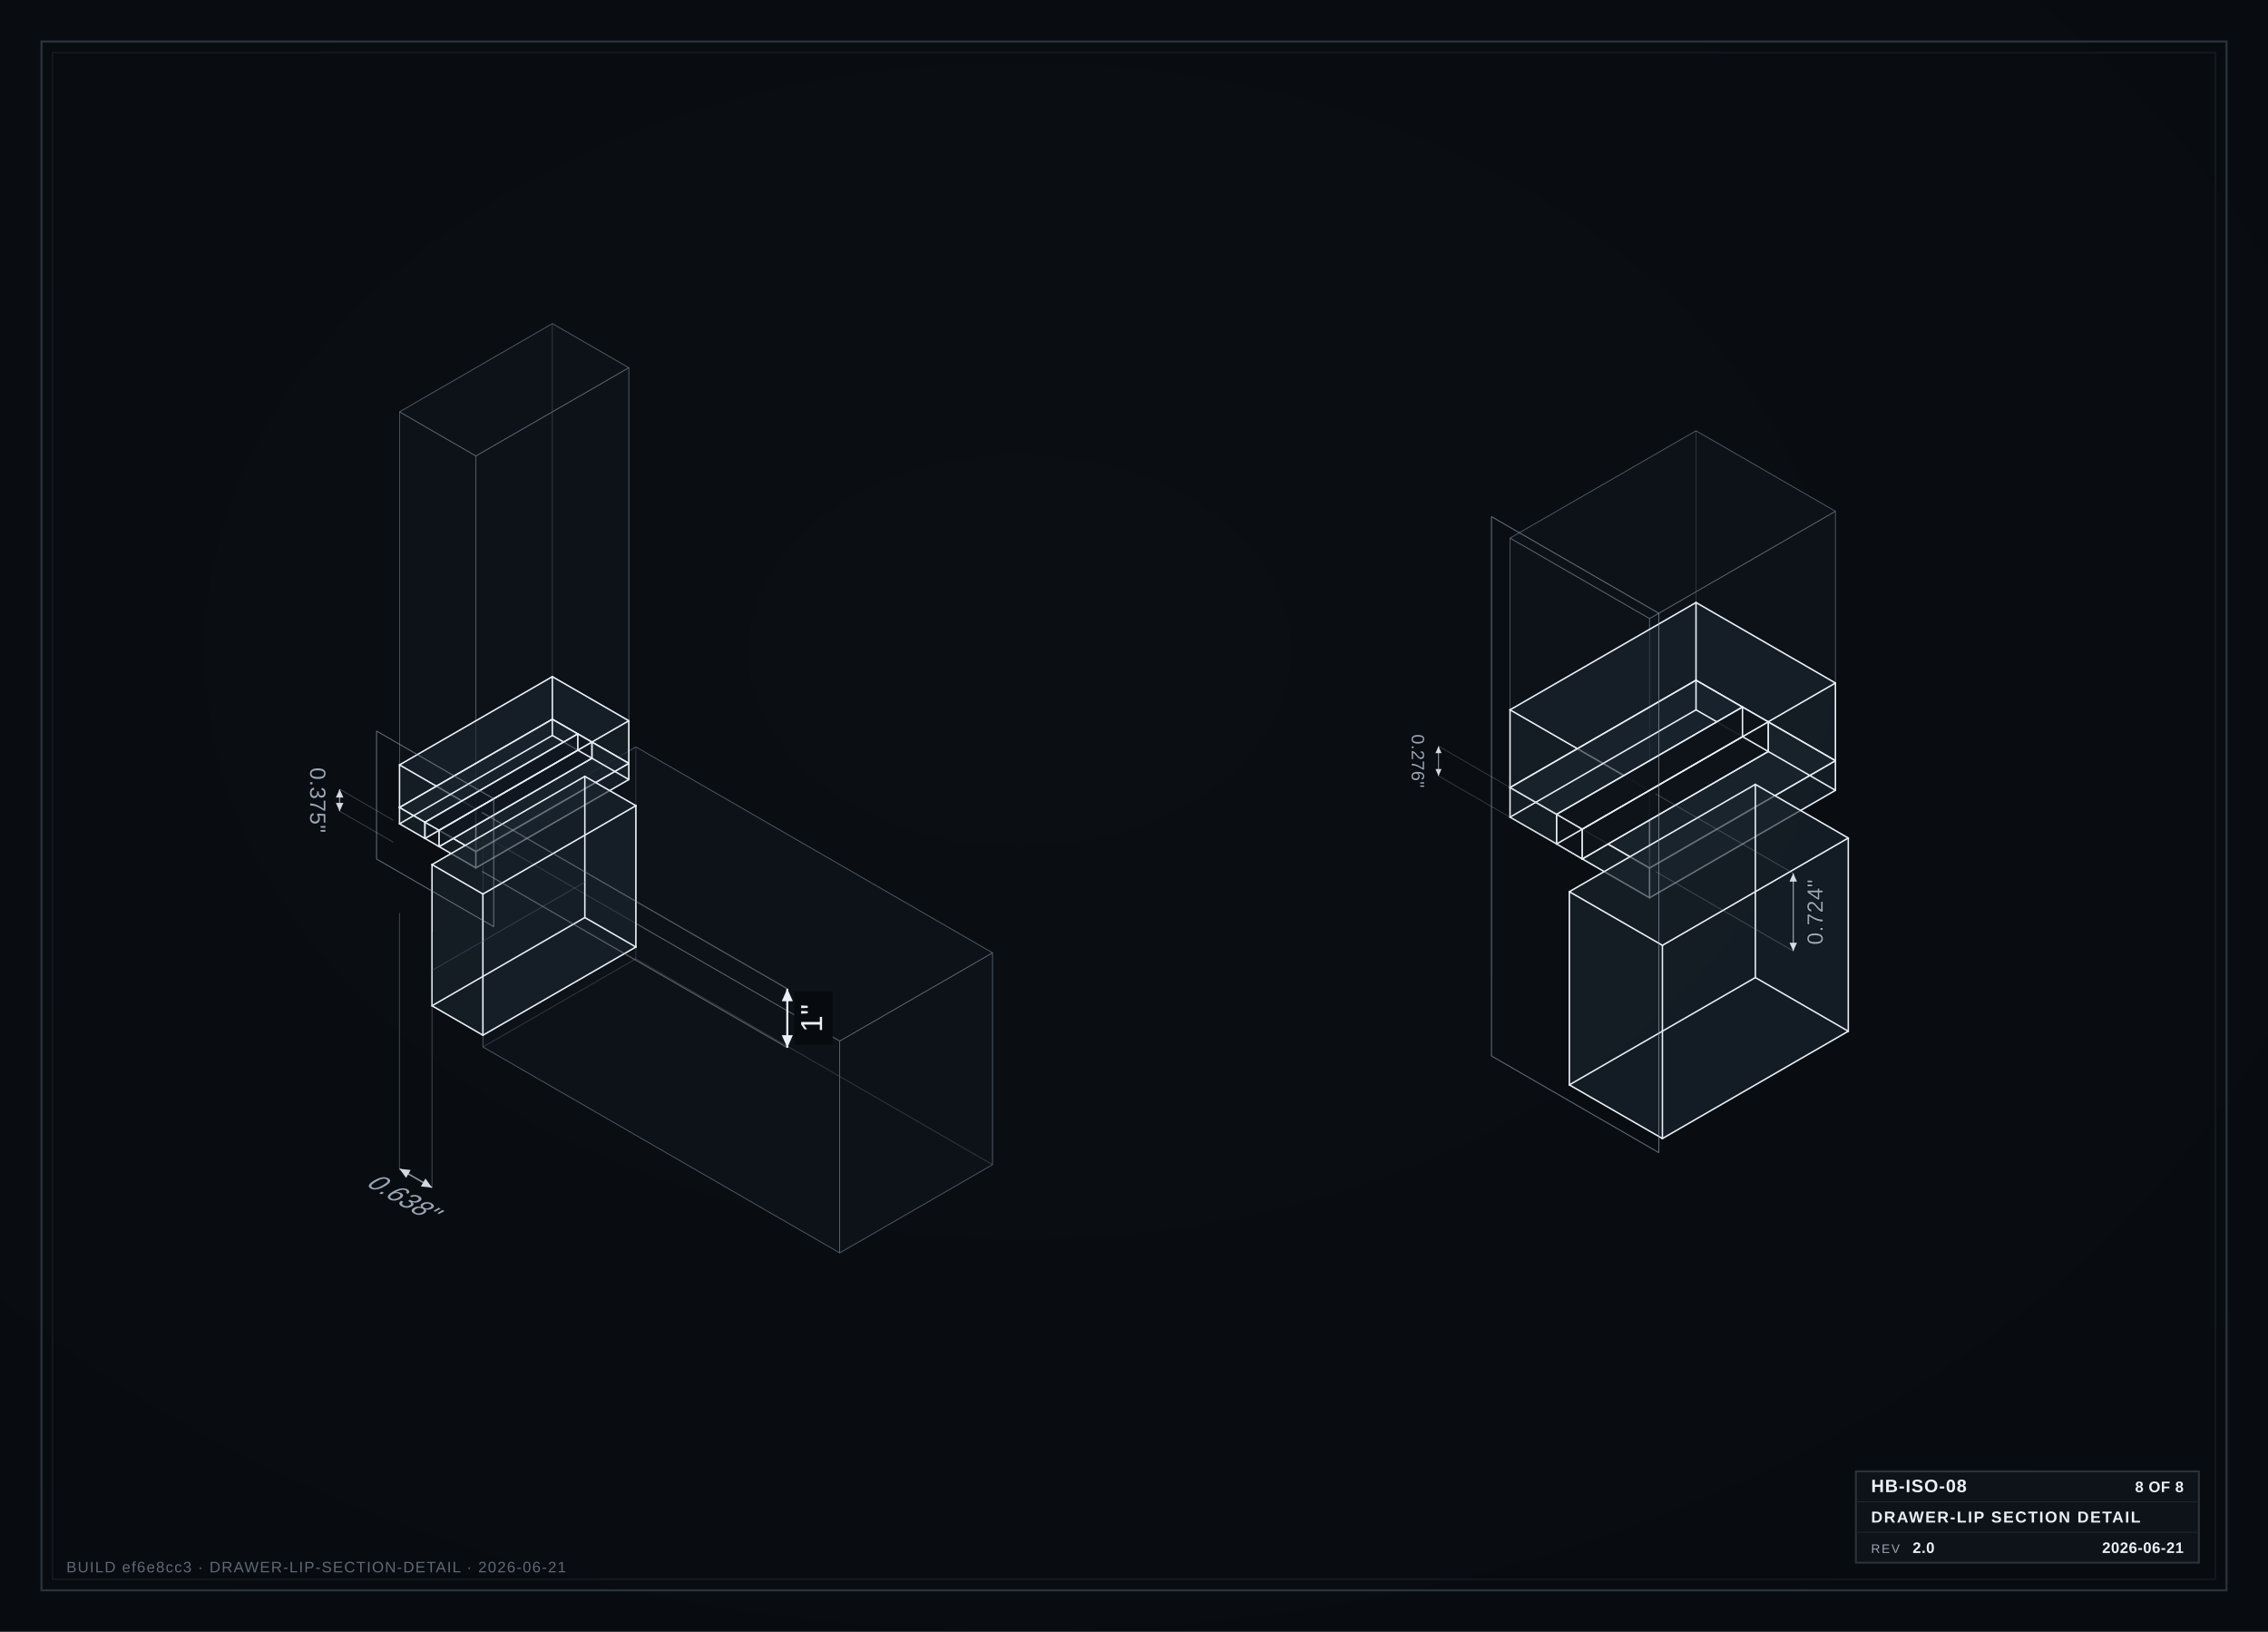
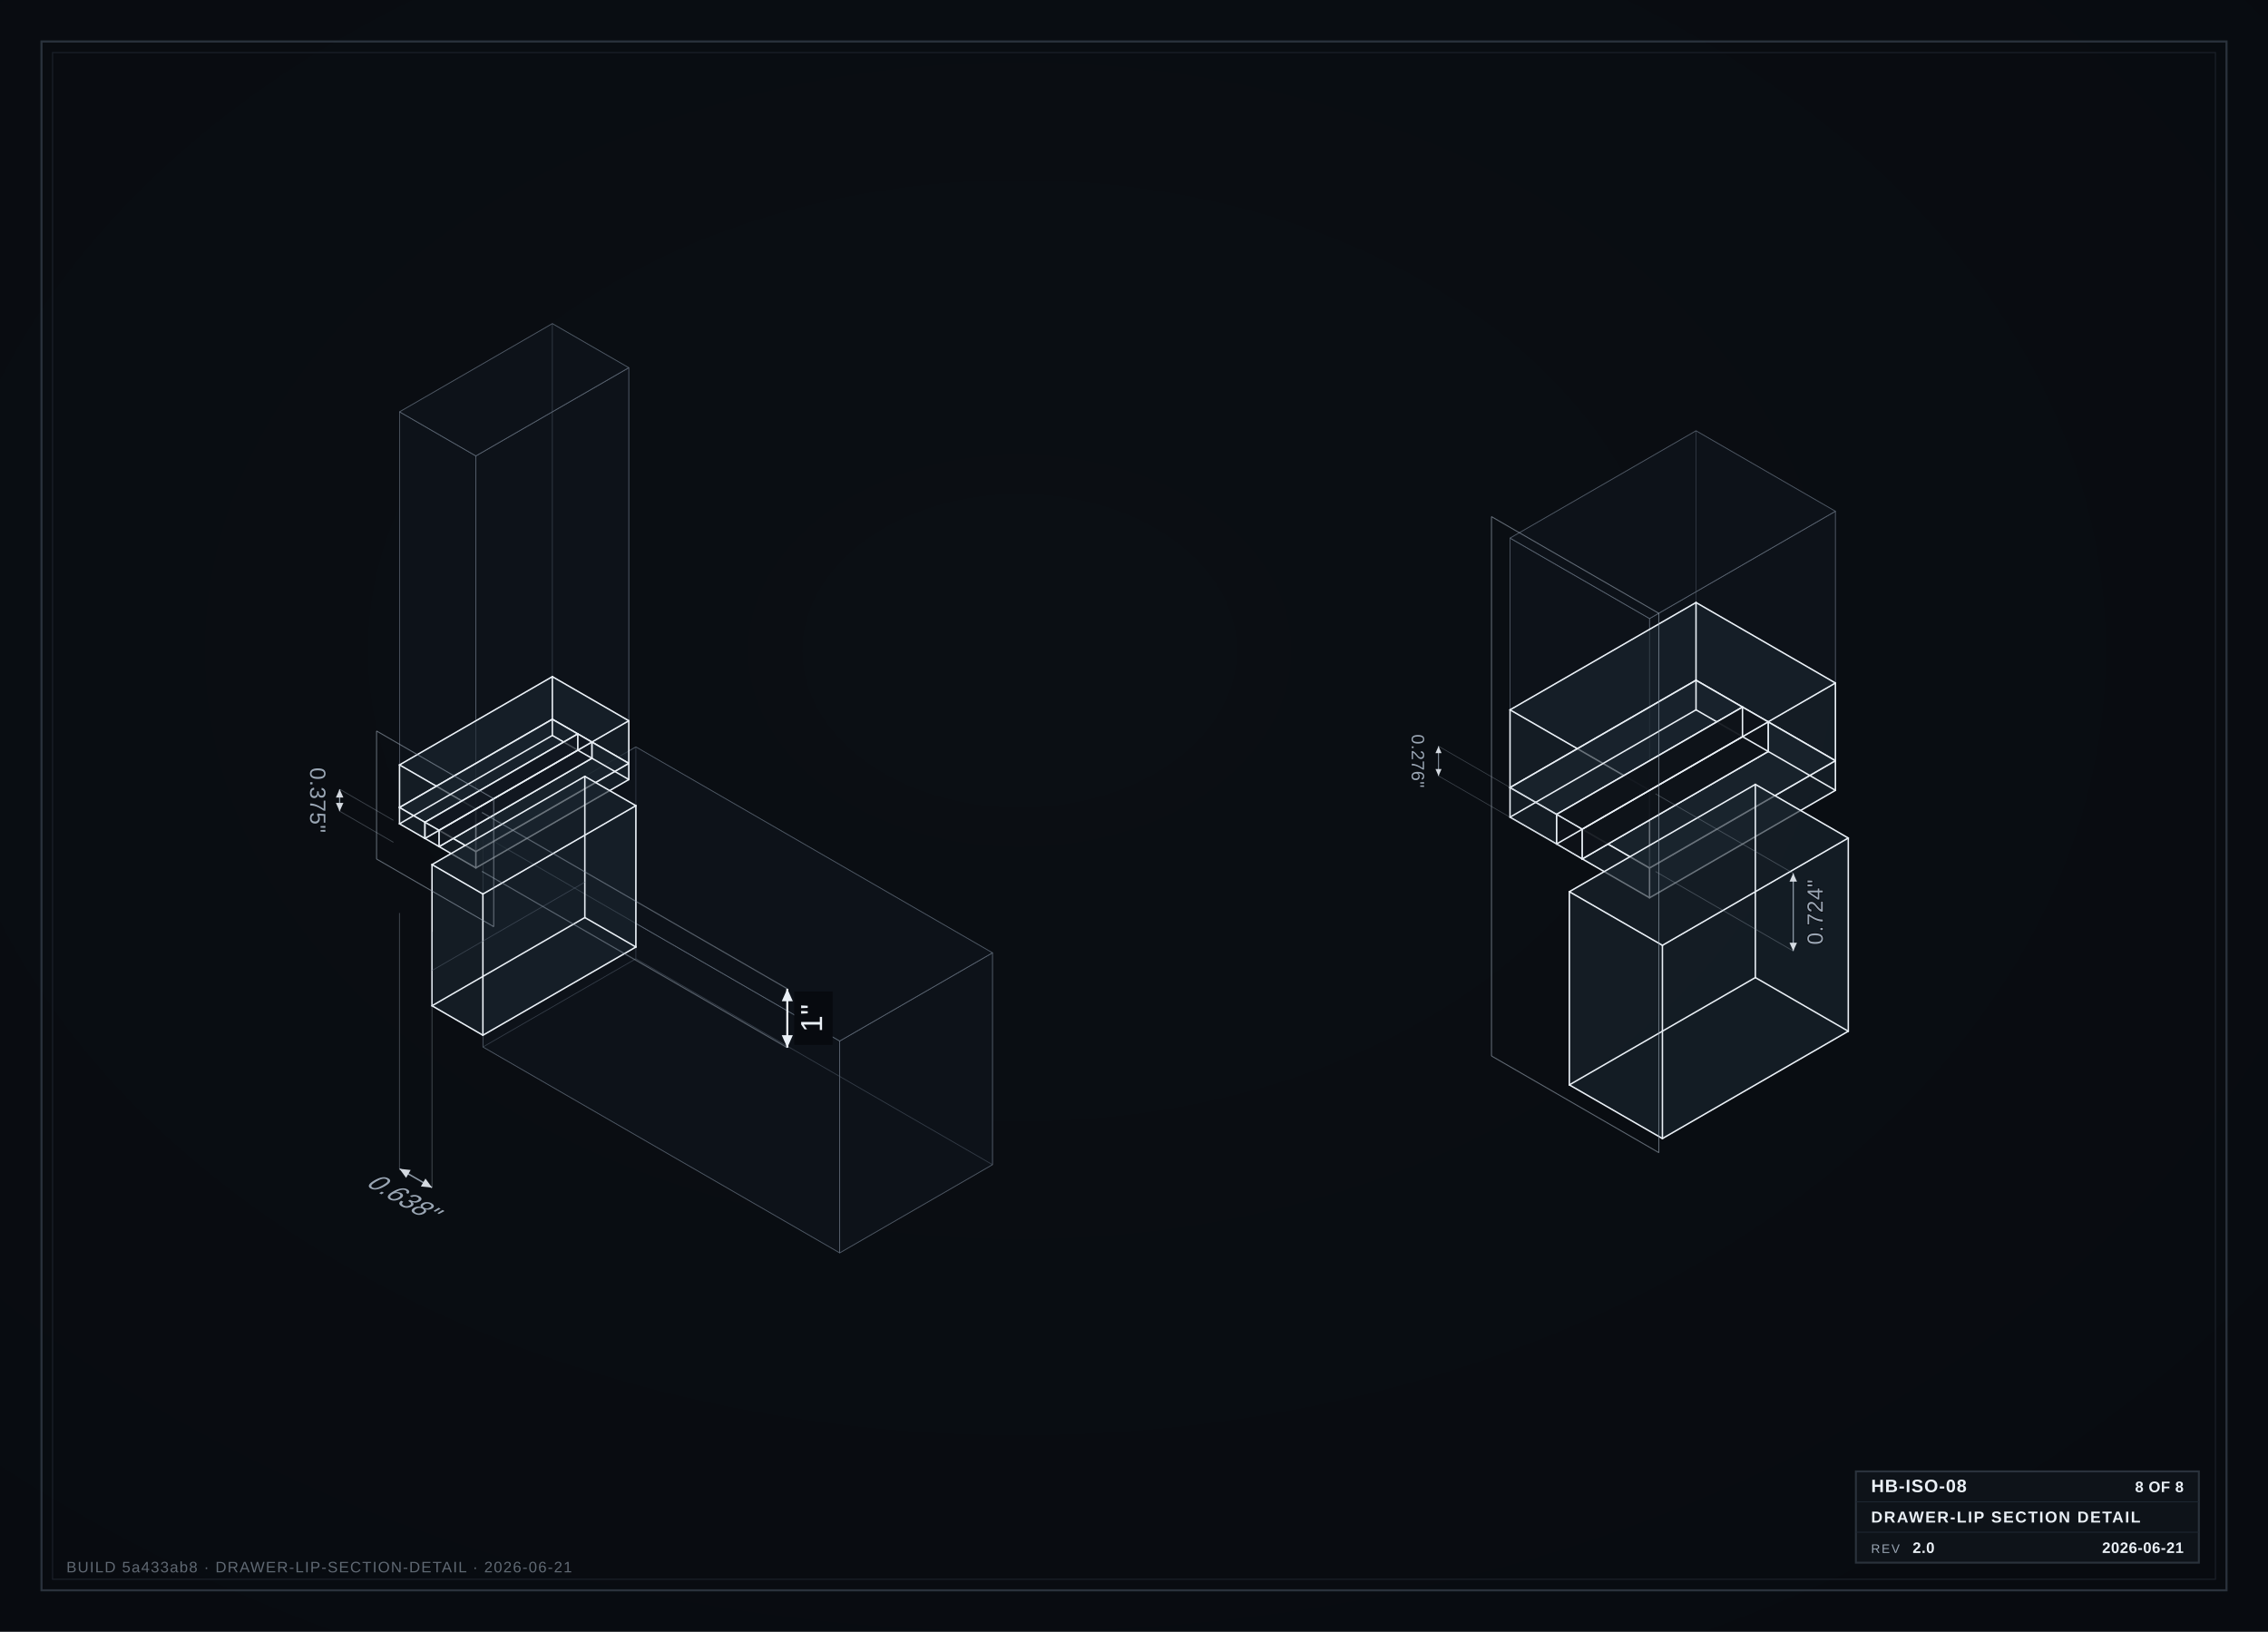
<svg xmlns="http://www.w3.org/2000/svg" viewBox="0 0 1640 1180" data-bf-class="new-world-isometric" data-bf-sheet="drawer-lip-section-detail" data-bf-view="multi-panel">
  <defs>
    <radialGradient id="bg" cx="0.45" cy="0.4" r="0.95">
      <stop offset="0" stop-color="#0B0F14" />
      <stop offset="1" stop-color="#070A0F" />
    </radialGradient>
    <marker id="dimArrow-primary" markerWidth="11" markerHeight="10" refX="9" refY="4" orient="auto-start-reverse" markerUnits="userSpaceOnUse">
      <path d="M0,0 L9,4 L0,8 Z" fill="#EAF0F6" />
    </marker>
    <marker id="dimArrow-secondary" markerWidth="9.4" markerHeight="8.6" refX="7.4" refY="3.3" orient="auto-start-reverse" markerUnits="userSpaceOnUse">
      <path d="M0,0 L7.4,3.3 L0,6.6 Z" fill="#EAF0F6" />
    </marker>
    <marker id="dimArrow-tight" markerWidth="8" markerHeight="7.4" refX="6" refY="2.7" orient="auto-start-reverse" markerUnits="userSpaceOnUse">
      <path d="M0,0 L6,2.7 L0,5.4 Z" fill="#EAF0F6" />
    </marker>
    <marker id="dimArrow-micro" markerWidth="7" markerHeight="6.4" refX="5" refY="2.2" orient="auto-start-reverse" markerUnits="userSpaceOnUse">
      <path d="M0,0 L5,2.2 L0,4.4 Z" fill="#EAF0F6" />
    </marker>
    <style>
      .face   { fill:#1B2530; fill-opacity:0.62; stroke:#9AA6B4; stroke-width:0.5; stroke-opacity:0.5; stroke-linejoin:round; }
      .faceDk { fill:#0E141C; fill-opacity:0.72; stroke:#9AA6B4; stroke-width:0.5; stroke-opacity:0.4; stroke-linejoin:round; }
      .spk    { fill:#0E1218; fill-opacity:0.92; stroke:#9AA6B4; stroke-width:0.6; }
      .metal  { fill:none; stroke:#8B95A1; stroke-width:0.9; }
      .edge   { stroke:#EAF0F6;  stroke-width:1.05; fill:none; stroke-linecap:round; stroke-linejoin:round; }
      .edgeS  { stroke:#9AA6B4; stroke-width:0.7;  fill:none; opacity:0.6; }
      .edgeF  { stroke:#5A6675; stroke-width:0.55; fill:none; opacity:0.5; }
      .explode { stroke:#9AA6B4; stroke-width:0.7; fill:none; stroke-dasharray:2 6; stroke-linecap:round; opacity:0.55; }
      .dimline-primary { stroke:#EAF0F6; stroke-width:1.5; }
      .dimline-secondary { stroke:#9AA6B4; stroke-width:1.05; opacity:0.9; }
      .dimline-tight { stroke:#9AA6B4; stroke-width:0.85; opacity:0.9; }
      .dimline-micro { stroke:#9AA6B4; stroke-width:0.7; opacity:0.9; }
      .ext-primary { stroke:#9AA6B4; stroke-width:0.8; opacity:0.5; }
      .ext-secondary { stroke:#9AA6B4; stroke-width:0.7; opacity:0.35; }
      .ext-tight { stroke:#9AA6B4; stroke-width:0.6; opacity:0.35; }
      .ext-micro { stroke:#9AA6B4; stroke-width:0.5; opacity:0.35; }
      .dimKnockout { fill:#070A0F; stroke:none; }
      /* dimension typography — the ONLY three sizes (07 §3B). The thin halo is ANTI-ALIAS support only, never
         line clearance: the dim line is broken around the number (or the number sits outside it), so no line
         ever runs beneath a glyph. */
      .dimtext { fill:#EAF0F6; font-family:"Helvetica Neue","Segoe UI",Arial,system-ui,sans-serif; letter-spacing:0.3px; paint-order:stroke; stroke:#070A0F; stroke-width:1.1px; }
      .dimP { font-size:22px; }
      .dimS { font-size:18px; fill:#9AA6B4; }
      .dimT { font-size:16px; fill:#9AA6B4; }
      .dimM { font-size:13px; fill:#9AA6B4; }
      /* COMPACT title-block typography (07 §3B): the drawing title lives ONLY here (no top sheet title); the
         title is class="ttl" so it is exempt from the descriptive-label scan and the proof's text.ttl probe. */
      .ttl   { fill:#EAF0F6;    font-family:"Helvetica Neue","Segoe UI",Arial,system-ui,sans-serif; font-size:11.5px; letter-spacing:1px; font-weight:600; }
      .tnum  { fill:#EAF0F6;    font-family:"Helvetica Neue","Segoe UI",Arial,system-ui,sans-serif; font-size:13px; letter-spacing:0.6px; font-weight:700; }
      .tlab  { fill:#9AA6B4; font-family:"Helvetica Neue","Segoe UI",Arial,system-ui,sans-serif; font-size:9px;  letter-spacing:1.1px; }
      .tval  { fill:#EAF0F6;    font-family:"Helvetica Neue","Segoe UI",Arial,system-ui,sans-serif; font-size:11px; letter-spacing:0.3px; font-weight:600; }
      .wm    { fill:#9AA6B4; font-family:"Helvetica Neue","Segoe UI",Arial,system-ui,sans-serif; font-size:11px; letter-spacing:0.8px; opacity:0.6; }
    </style>
  </defs>
  <rect x="0" y="0" width="1640" height="1180" fill="url(#bg)" />
  <rect x="30" y="30" width="1580" height="1120" fill="none" stroke="#2A323C" stroke-width="1.5" />
  <rect x="38" y="38" width="1564" height="1104" fill="none" stroke="#1A2029" stroke-width="0.8" />
  <g id="iso-model">
    <path d="M288.9,553.1 L344.1,585 L344.1,329.7 L288.9,297.8 Z" class="faceDk" />
    <path d="M454.7,521.2 L344.1,585 L344.1,329.7 L454.7,265.9 Z" class="faceDk" />
    <path d="M399.4,234 L454.7,265.9 L344.1,329.7 L288.9,297.8 Z" class="faceDk" />
    <line x1="399.4" y1="489.3" x2="454.7" y2="521.2" class="edgeF" />
    <line x1="454.7" y1="521.2" x2="454.7" y2="265.9" class="edgeF" />
    <line x1="454.7" y1="265.9" x2="399.4" y2="234" class="edgeF" />
    <line x1="399.4" y1="234" x2="399.4" y2="489.3" class="edgeF" />
    <line x1="288.9" y1="553.1" x2="344.1" y2="585" class="edgeF" />
    <line x1="344.1" y1="585" x2="344.1" y2="329.7" class="edgeF" />
    <line x1="344.1" y1="329.7" x2="288.9" y2="297.8" class="edgeF" />
    <line x1="288.9" y1="297.8" x2="288.9" y2="553.1" class="edgeF" />
    <line x1="399.4" y1="489.3" x2="288.9" y2="553.1" class="edgeF" />
    <line x1="454.7" y1="521.2" x2="344.1" y2="585" class="edgeF" />
    <line x1="454.7" y1="265.9" x2="344.1" y2="329.7" class="edgeF" />
    <line x1="399.4" y1="234" x2="288.9" y2="297.8" class="edgeF" />
    <path d="M349.2,757.1 L607.2,906 L607.2,752.8 L349.2,603.9 Z" class="faceDk" />
    <path d="M717.7,842.2 L607.2,906 L607.2,752.8 L717.7,689 Z" class="faceDk" />
    <path d="M459.8,540.1 L717.7,689 L607.2,752.8 L349.2,603.9 Z" class="faceDk" />
    <line x1="459.8" y1="693.3" x2="717.7" y2="842.2" class="edgeF" />
    <line x1="717.7" y1="842.2" x2="717.7" y2="689" class="edgeF" />
    <line x1="717.7" y1="689" x2="459.8" y2="540.1" class="edgeF" />
    <line x1="459.8" y1="540.1" x2="459.8" y2="693.3" class="edgeF" />
    <line x1="349.2" y1="757.1" x2="607.2" y2="906" class="edgeF" />
    <line x1="607.2" y1="906" x2="607.2" y2="752.8" class="edgeF" />
    <line x1="607.2" y1="752.8" x2="349.2" y2="603.9" class="edgeF" />
    <line x1="349.2" y1="603.9" x2="349.2" y2="757.1" class="edgeF" />
    <line x1="459.8" y1="693.3" x2="349.2" y2="757.1" class="edgeF" />
    <line x1="717.7" y1="842.2" x2="607.2" y2="906" class="edgeF" />
    <line x1="717.7" y1="689" x2="607.2" y2="752.8" class="edgeF" />
    <line x1="459.8" y1="540.1" x2="349.2" y2="603.9" class="edgeF" />
    <path d="M288.9,583.9 L344.1,615.8 L344.1,585 L288.9,553.1 Z" class="face" />
    <path d="M454.7,552 L344.1,615.8 L344.1,585 L454.7,521.2 Z" class="face" />
    <path d="M399.4,489.3 L454.7,521.2 L344.1,585 L288.9,553.1 Z" class="face" />
    <line x1="399.4" y1="520.1" x2="454.7" y2="552" class="edge" />
    <line x1="454.7" y1="552" x2="454.7" y2="521.2" class="edge" />
    <line x1="454.7" y1="521.2" x2="399.4" y2="489.3" class="edge" />
    <line x1="399.4" y1="489.3" x2="399.4" y2="520.1" class="edge" />
    <line x1="288.9" y1="583.9" x2="344.1" y2="615.8" class="edge" />
    <line x1="344.1" y1="615.8" x2="344.1" y2="585" class="edge" />
    <line x1="344.1" y1="585" x2="288.9" y2="553.1" class="edge" />
    <line x1="288.9" y1="553.1" x2="288.9" y2="583.9" class="edge" />
    <line x1="399.4" y1="520.1" x2="288.9" y2="583.9" class="edge" />
    <line x1="454.7" y1="552" x2="344.1" y2="615.8" class="edge" />
    <line x1="454.7" y1="521.2" x2="344.1" y2="585" class="edge" />
    <line x1="399.4" y1="489.3" x2="288.9" y2="553.1" class="edge" />
    <path d="M288.9,595.7 L307.3,606.3 L307.3,594.6 L288.9,583.9 Z" class="face" />
    <path d="M417.8,542.5 L307.3,606.3 L307.3,594.6 L417.8,530.7 Z" class="face" />
    <path d="M399.4,520.1 L417.8,530.7 L307.3,594.6 L288.9,583.9 Z" class="face" />
    <line x1="399.4" y1="531.8" x2="417.8" y2="542.5" class="edge" />
    <line x1="417.8" y1="542.5" x2="417.8" y2="530.7" class="edge" />
    <line x1="417.8" y1="530.7" x2="399.4" y2="520.1" class="edge" />
    <line x1="399.4" y1="520.1" x2="399.4" y2="531.8" class="edge" />
    <line x1="288.9" y1="595.7" x2="307.3" y2="606.3" class="edge" />
    <line x1="307.3" y1="606.3" x2="307.3" y2="594.6" class="edge" />
    <line x1="307.3" y1="594.6" x2="288.9" y2="583.9" class="edge" />
    <line x1="288.9" y1="583.9" x2="288.9" y2="595.7" class="edge" />
    <line x1="399.4" y1="531.8" x2="288.9" y2="595.7" class="edge" />
    <line x1="417.8" y1="542.5" x2="307.3" y2="606.3" class="edge" />
    <line x1="417.8" y1="530.7" x2="307.3" y2="594.6" class="edge" />
    <line x1="399.4" y1="520.1" x2="288.9" y2="583.9" class="edge" />
    <path d="M317.5,612.2 L344.1,627.6 L344.1,615.8 L317.5,600.4 Z" class="face" />
    <path d="M454.7,563.7 L344.1,627.6 L344.1,615.8 L454.7,552 Z" class="face" />
    <path d="M428,536.6 L454.7,552 L344.1,615.8 L317.5,600.4 Z" class="face" />
    <line x1="428" y1="548.3" x2="454.7" y2="563.7" class="edge" />
    <line x1="454.7" y1="563.7" x2="454.7" y2="552" class="edge" />
    <line x1="454.7" y1="552" x2="428" y2="536.6" class="edge" />
    <line x1="428" y1="536.6" x2="428" y2="548.3" class="edge" />
    <line x1="317.5" y1="612.2" x2="344.1" y2="627.6" class="edge" />
    <line x1="344.1" y1="627.6" x2="344.1" y2="615.8" class="edge" />
    <line x1="344.1" y1="615.8" x2="317.5" y2="600.4" class="edge" />
    <line x1="317.5" y1="600.4" x2="317.5" y2="612.2" class="edge" />
    <line x1="428" y1="548.3" x2="317.5" y2="612.2" class="edge" />
    <line x1="454.7" y1="563.7" x2="344.1" y2="627.6" class="edge" />
    <line x1="454.7" y1="552" x2="344.1" y2="615.8" class="edge" />
    <line x1="428" y1="536.6" x2="317.5" y2="600.4" class="edge" />
    <path d="M307.3,606.3 L317.5,612.2 L317.5,600.4 L307.3,594.6 Z" class="faceDk" />
    <path d="M428,548.3 L317.5,612.2 L317.5,600.4 L428,536.6 Z" class="faceDk" />
    <path d="M417.8,530.7 L428,536.6 L317.5,600.4 L307.3,594.6 Z" class="faceDk" />
    <line x1="417.8" y1="542.5" x2="428" y2="548.3" class="edge" />
    <line x1="428" y1="548.3" x2="428" y2="536.6" class="edge" />
    <line x1="428" y1="536.6" x2="417.8" y2="530.7" class="edge" />
    <line x1="417.8" y1="530.7" x2="417.8" y2="542.5" class="edge" />
    <line x1="307.3" y1="606.3" x2="317.5" y2="612.2" class="edge" />
    <line x1="317.5" y1="612.2" x2="317.5" y2="600.4" class="edge" />
    <line x1="317.5" y1="600.4" x2="307.3" y2="594.6" class="edge" />
    <line x1="307.3" y1="594.6" x2="307.3" y2="606.3" class="edge" />
    <line x1="417.8" y1="542.5" x2="307.3" y2="606.3" class="edge" />
    <line x1="428" y1="548.3" x2="317.5" y2="612.2" class="edge" />
    <line x1="428" y1="536.6" x2="317.5" y2="600.4" class="edge" />
    <line x1="417.8" y1="530.7" x2="307.3" y2="594.6" class="edge" />
    <path d="M312.4,727.3 L349.2,748.6 L349.2,646.5 L312.4,625.2 Z" class="face" />
    <path d="M459.8,684.8 L349.2,748.6 L349.2,646.5 L459.8,582.6 Z" class="face" />
    <path d="M422.9,561.4 L459.8,582.6 L349.2,646.5 L312.4,625.2 Z" class="face" />
    <line x1="422.9" y1="663.5" x2="459.8" y2="684.8" class="edge" />
    <line x1="459.8" y1="684.8" x2="459.8" y2="582.6" class="edge" />
    <line x1="459.8" y1="582.6" x2="422.9" y2="561.4" class="edge" />
    <line x1="422.9" y1="561.4" x2="422.9" y2="663.5" class="edge" />
    <line x1="312.4" y1="727.3" x2="349.2" y2="748.6" class="edge" />
    <line x1="349.2" y1="748.6" x2="349.2" y2="646.5" class="edge" />
    <line x1="349.2" y1="646.5" x2="312.4" y2="625.2" class="edge" />
    <line x1="312.4" y1="625.2" x2="312.4" y2="727.3" class="edge" />
    <line x1="422.9" y1="663.5" x2="312.4" y2="727.3" class="edge" />
    <line x1="459.8" y1="684.8" x2="349.2" y2="748.6" class="edge" />
    <line x1="459.8" y1="582.6" x2="349.2" y2="646.5" class="edge" />
    <line x1="422.9" y1="561.4" x2="312.4" y2="625.2" class="edge" />
    <line x1="272.3" y1="621.2" x2="357" y2="670.1" class="edgeS" />
    <line x1="357" y1="670.1" x2="357" y2="577.6" class="edgeS" />
    <line x1="357" y1="577.6" x2="272.3" y2="528.6" class="edgeS" />
    <line x1="272.3" y1="528.6" x2="272.3" y2="621.2" class="edgeS" />
    <line x1="422.9" y1="637.9" x2="312.4" y2="701.8" class="edgeF" />
    <path d="M1091.9,513.3 L1192.8,571.5 L1192.8,447.3 L1091.9,389.1 Z" class="faceDk" />
    <path d="M1327.2,493.9 L1192.8,571.5 L1192.8,447.3 L1327.2,369.7 Z" class="faceDk" />
    <path d="M1226.4,311.5 L1327.2,369.7 L1192.8,447.3 L1091.9,389.1 Z" class="faceDk" />
    <line x1="1226.4" y1="435.7" x2="1327.2" y2="493.9" class="edgeF" />
    <line x1="1327.2" y1="493.9" x2="1327.2" y2="369.7" class="edgeF" />
    <line x1="1327.2" y1="369.7" x2="1226.4" y2="311.5" class="edgeF" />
    <line x1="1226.4" y1="311.5" x2="1226.4" y2="435.7" class="edgeF" />
    <line x1="1091.9" y1="513.3" x2="1192.8" y2="571.5" class="edgeF" />
    <line x1="1192.8" y1="571.5" x2="1192.8" y2="447.3" class="edgeF" />
    <line x1="1192.8" y1="447.3" x2="1091.9" y2="389.1" class="edgeF" />
    <line x1="1091.9" y1="389.1" x2="1091.9" y2="513.3" class="edgeF" />
    <line x1="1226.4" y1="435.7" x2="1091.9" y2="513.3" class="edgeF" />
    <line x1="1327.2" y1="493.9" x2="1192.8" y2="571.5" class="edgeF" />
    <line x1="1327.2" y1="369.7" x2="1192.8" y2="447.3" class="edgeF" />
    <line x1="1226.4" y1="311.5" x2="1091.9" y2="389.1" class="edgeF" />
    <path d="M1091.9,569.5 L1192.8,627.7 L1192.8,571.5 L1091.9,513.3 Z" class="face" />
    <path d="M1327.2,550.1 L1192.8,627.7 L1192.8,571.5 L1327.2,493.9 Z" class="face" />
    <path d="M1226.4,435.7 L1327.2,493.9 L1192.8,571.5 L1091.9,513.3 Z" class="face" />
    <line x1="1226.4" y1="491.9" x2="1327.2" y2="550.1" class="edge" />
    <line x1="1327.2" y1="550.1" x2="1327.2" y2="493.9" class="edge" />
    <line x1="1327.2" y1="493.9" x2="1226.4" y2="435.7" class="edge" />
    <line x1="1226.4" y1="435.7" x2="1226.4" y2="491.9" class="edge" />
    <line x1="1091.9" y1="569.5" x2="1192.8" y2="627.7" class="edge" />
    <line x1="1192.8" y1="627.7" x2="1192.8" y2="571.5" class="edge" />
    <line x1="1192.8" y1="571.5" x2="1091.9" y2="513.3" class="edge" />
    <line x1="1091.9" y1="513.3" x2="1091.9" y2="569.5" class="edge" />
    <line x1="1226.4" y1="491.9" x2="1091.9" y2="569.5" class="edge" />
    <line x1="1327.2" y1="550.1" x2="1192.8" y2="627.7" class="edge" />
    <line x1="1327.2" y1="493.9" x2="1192.8" y2="571.5" class="edge" />
    <line x1="1226.4" y1="435.7" x2="1091.9" y2="513.3" class="edge" />
    <path d="M1091.9,590.9 L1125.6,610.3 L1125.6,588.9 L1091.9,569.5 Z" class="face" />
    <path d="M1260,532.7 L1125.6,610.3 L1125.6,588.9 L1260,511.3 Z" class="face" />
    <path d="M1226.4,491.9 L1260,511.3 L1125.6,588.9 L1091.9,569.5 Z" class="face" />
    <line x1="1226.4" y1="513.3" x2="1260" y2="532.7" class="edge" />
    <line x1="1260" y1="532.7" x2="1260" y2="511.3" class="edge" />
    <line x1="1260" y1="511.3" x2="1226.4" y2="491.9" class="edge" />
    <line x1="1226.4" y1="491.9" x2="1226.4" y2="513.3" class="edge" />
    <line x1="1091.9" y1="590.9" x2="1125.6" y2="610.3" class="edge" />
    <line x1="1125.6" y1="610.3" x2="1125.6" y2="588.9" class="edge" />
    <line x1="1125.6" y1="588.9" x2="1091.9" y2="569.5" class="edge" />
    <line x1="1091.9" y1="569.5" x2="1091.9" y2="590.9" class="edge" />
    <line x1="1226.4" y1="513.3" x2="1091.9" y2="590.9" class="edge" />
    <line x1="1260" y1="532.7" x2="1125.6" y2="610.3" class="edge" />
    <line x1="1260" y1="511.3" x2="1125.6" y2="588.9" class="edge" />
    <line x1="1226.4" y1="491.9" x2="1091.9" y2="569.5" class="edge" />
    <path d="M1144.1,621.1 L1192.8,649.2 L1192.8,627.7 L1144.1,599.6 Z" class="face" />
    <path d="M1327.2,571.5 L1192.8,649.2 L1192.8,627.7 L1327.2,550.1 Z" class="face" />
    <path d="M1278.6,522 L1327.2,550.1 L1192.8,627.7 L1144.1,599.6 Z" class="face" />
    <line x1="1278.6" y1="543.4" x2="1327.2" y2="571.5" class="edge" />
    <line x1="1327.2" y1="571.5" x2="1327.2" y2="550.1" class="edge" />
    <line x1="1327.2" y1="550.1" x2="1278.6" y2="522" class="edge" />
    <line x1="1278.6" y1="522" x2="1278.6" y2="543.4" class="edge" />
    <line x1="1144.1" y1="621.1" x2="1192.8" y2="649.2" class="edge" />
    <line x1="1192.8" y1="649.2" x2="1192.8" y2="627.7" class="edge" />
    <line x1="1192.8" y1="627.7" x2="1144.1" y2="599.6" class="edge" />
    <line x1="1144.1" y1="599.6" x2="1144.1" y2="621.1" class="edge" />
    <line x1="1278.6" y1="543.4" x2="1144.1" y2="621.1" class="edge" />
    <line x1="1327.2" y1="571.5" x2="1192.8" y2="649.2" class="edge" />
    <line x1="1327.2" y1="550.1" x2="1192.8" y2="627.7" class="edge" />
    <line x1="1278.6" y1="522" x2="1144.1" y2="599.6" class="edge" />
    <path d="M1125.6,610.3 L1144.1,621.1 L1144.1,599.6 L1125.6,588.9 Z" class="spk" />
    <path d="M1278.6,543.4 L1144.1,621.1 L1144.1,599.6 L1278.6,522 Z" class="spk" />
    <path d="M1260,511.3 L1278.6,522 L1144.1,599.6 L1125.6,588.9 Z" class="spk" />
    <line x1="1260" y1="532.7" x2="1278.6" y2="543.4" class="edge" />
    <line x1="1278.6" y1="543.4" x2="1278.6" y2="522" class="edge" />
    <line x1="1278.6" y1="522" x2="1260" y2="511.3" class="edge" />
    <line x1="1260" y1="511.3" x2="1260" y2="532.7" class="edge" />
    <line x1="1125.6" y1="610.3" x2="1144.1" y2="621.1" class="edge" />
    <line x1="1144.1" y1="621.1" x2="1144.1" y2="599.6" class="edge" />
    <line x1="1144.1" y1="599.6" x2="1125.6" y2="588.9" class="edge" />
    <line x1="1125.6" y1="588.9" x2="1125.6" y2="610.3" class="edge" />
    <line x1="1260" y1="532.7" x2="1125.6" y2="610.3" class="edge" />
    <line x1="1278.6" y1="543.4" x2="1144.1" y2="621.1" class="edge" />
    <line x1="1278.6" y1="522" x2="1144.1" y2="599.6" class="edge" />
    <line x1="1260" y1="511.3" x2="1125.6" y2="588.9" class="edge" />
    <path d="M1134.8,784.5 L1202.1,823.3 L1202.1,683.6 L1134.8,644.8 Z" class="face" />
    <path d="M1336.5,745.7 L1202.1,823.3 L1202.1,683.6 L1336.5,606 Z" class="face" />
    <path d="M1269.3,567.2 L1336.5,606 L1202.1,683.6 L1134.8,644.8 Z" class="face" />
    <line x1="1269.3" y1="706.9" x2="1336.5" y2="745.7" class="edge" />
    <line x1="1336.5" y1="745.7" x2="1336.5" y2="606" class="edge" />
    <line x1="1336.5" y1="606" x2="1269.3" y2="567.2" class="edge" />
    <line x1="1269.3" y1="567.2" x2="1269.3" y2="706.9" class="edge" />
    <line x1="1134.8" y1="784.5" x2="1202.1" y2="823.3" class="edge" />
    <line x1="1202.1" y1="823.3" x2="1202.1" y2="683.6" class="edge" />
    <line x1="1202.1" y1="683.6" x2="1134.8" y2="644.8" class="edge" />
    <line x1="1134.8" y1="644.8" x2="1134.8" y2="784.5" class="edge" />
    <line x1="1269.3" y1="706.9" x2="1134.8" y2="784.5" class="edge" />
    <line x1="1336.5" y1="745.7" x2="1202.1" y2="823.3" class="edge" />
    <line x1="1336.5" y1="606" x2="1202.1" y2="683.6" class="edge" />
    <line x1="1269.3" y1="567.2" x2="1134.8" y2="644.8" class="edge" />
    <line x1="1078.5" y1="763.6" x2="1199.5" y2="833.5" class="edgeS" />
    <line x1="1199.5" y1="833.5" x2="1199.5" y2="443.5" class="edgeS" />
    <line x1="1199.5" y1="443.5" x2="1078.5" y2="373.6" class="edgeS" />
    <line x1="1078.5" y1="373.6" x2="1078.5" y2="763.6" class="edgeS" />
  </g>
  <g id="iso-dimensions">
    <path d="M574.3,755.6 L574.3,717 L602.1,717 L602.1,755.6 Z" class="dimKnockout" />
    <line x1="348.5" y1="630.1" x2="569.3" y2="757.6" class="ext-primary" />
    <line x1="348.5" y1="587.5" x2="569.3" y2="715" class="ext-primary" />
    <line x1="569.3" y1="757.6" x2="569.3" y2="715" class="dimline-primary" marker-start="url(#dimArrow-primary)" marker-end="url(#dimArrow-primary)" />
    <text transform="translate(588.2 736.3) rotate(-90)" class="dimtext dimP" text-anchor="middle" dominant-baseline="middle">1"</text>
    <line x1="284.5" y1="609.1" x2="245.6" y2="586.6" class="ext-tight" />
    <line x1="284.5" y1="593.2" x2="245.6" y2="570.7" class="ext-tight" />
    <line x1="245.6" y1="586.6" x2="245.6" y2="570.7" class="dimline-tight" marker-start="url(#dimArrow-tight)" marker-end="url(#dimArrow-tight)" />
    <text transform="translate(228.8 578.6) rotate(90)" class="dimtext dimT" text-anchor="middle" dominant-baseline="middle">0.375"</text>
    <line x1="288.9" y1="660.2" x2="288.9" y2="845.2" class="ext-secondary" />
    <line x1="312.4" y1="673.8" x2="312.4" y2="858.8" class="ext-secondary" />
    <line x1="288.9" y1="845.2" x2="312.4" y2="858.8" class="dimline-secondary" marker-start="url(#dimArrow-secondary)" marker-end="url(#dimArrow-secondary)" />
    <text transform="translate(291.9 867.1) rotate(30) skewX(-30)" class="dimtext dimS" text-anchor="middle" dominant-baseline="middle">0.638"</text>
    <line x1="1139.8" y1="618.6" x2="1040.2" y2="561.1" class="ext-micro" />
    <line x1="1139.8" y1="597.1" x2="1040.2" y2="539.6" class="ext-micro" />
    <line x1="1040.2" y1="561.1" x2="1040.2" y2="539.6" class="dimline-micro" marker-start="url(#dimArrow-micro)" marker-end="url(#dimArrow-micro)" />
    <text transform="translate(1024.5 550.3) rotate(90)" class="dimtext dimM" text-anchor="middle" dominant-baseline="middle">0.276"</text>
    <line x1="1197.1" y1="630.2" x2="1296.7" y2="687.7" class="ext-tight" />
    <line x1="1197.1" y1="574" x2="1296.7" y2="631.5" class="ext-tight" />
    <line x1="1296.7" y1="687.7" x2="1296.7" y2="631.5" class="dimline-tight" marker-start="url(#dimArrow-tight)" marker-end="url(#dimArrow-tight)" />
    <text transform="translate(1313.5 659.6) rotate(-90)" class="dimtext dimT" text-anchor="middle" dominant-baseline="middle">0.724"</text>
  </g>
  <rect x="1342" y="1064" width="248" height="66" fill="#0E1319" stroke="#2A323C" stroke-width="1.4" />
  <line x1="1342" y1="1086" x2="1590" y2="1086" stroke="#1E2630" stroke-width="0.7" />
  <line x1="1342" y1="1108" x2="1590" y2="1108" stroke="#1E2630" stroke-width="0.7" />
  <text class="tnum" x="1353" y="1079">HB-ISO-08</text>
  <text class="tval" x="1579" y="1079" text-anchor="end">8 OF 8</text>
  <text class="ttl" x="1353" y="1101">DRAWER-LIP SECTION DETAIL</text>
  <text class="tlab" x="1353" y="1123">REV</text>
  <text class="tval" x="1383" y="1123">2.0</text>
  <text class="tval" x="1579" y="1123" text-anchor="end">2026-06-21</text>
-   <text class="wm" x="48" y="1137">BUILD ef6e8cc3 · DRAWER-LIP-SECTION-DETAIL · 2026-06-21</text>
+   <text class="wm" x="48" y="1137">BUILD 5a433ab8 · DRAWER-LIP-SECTION-DETAIL · 2026-06-21</text>
</svg>
